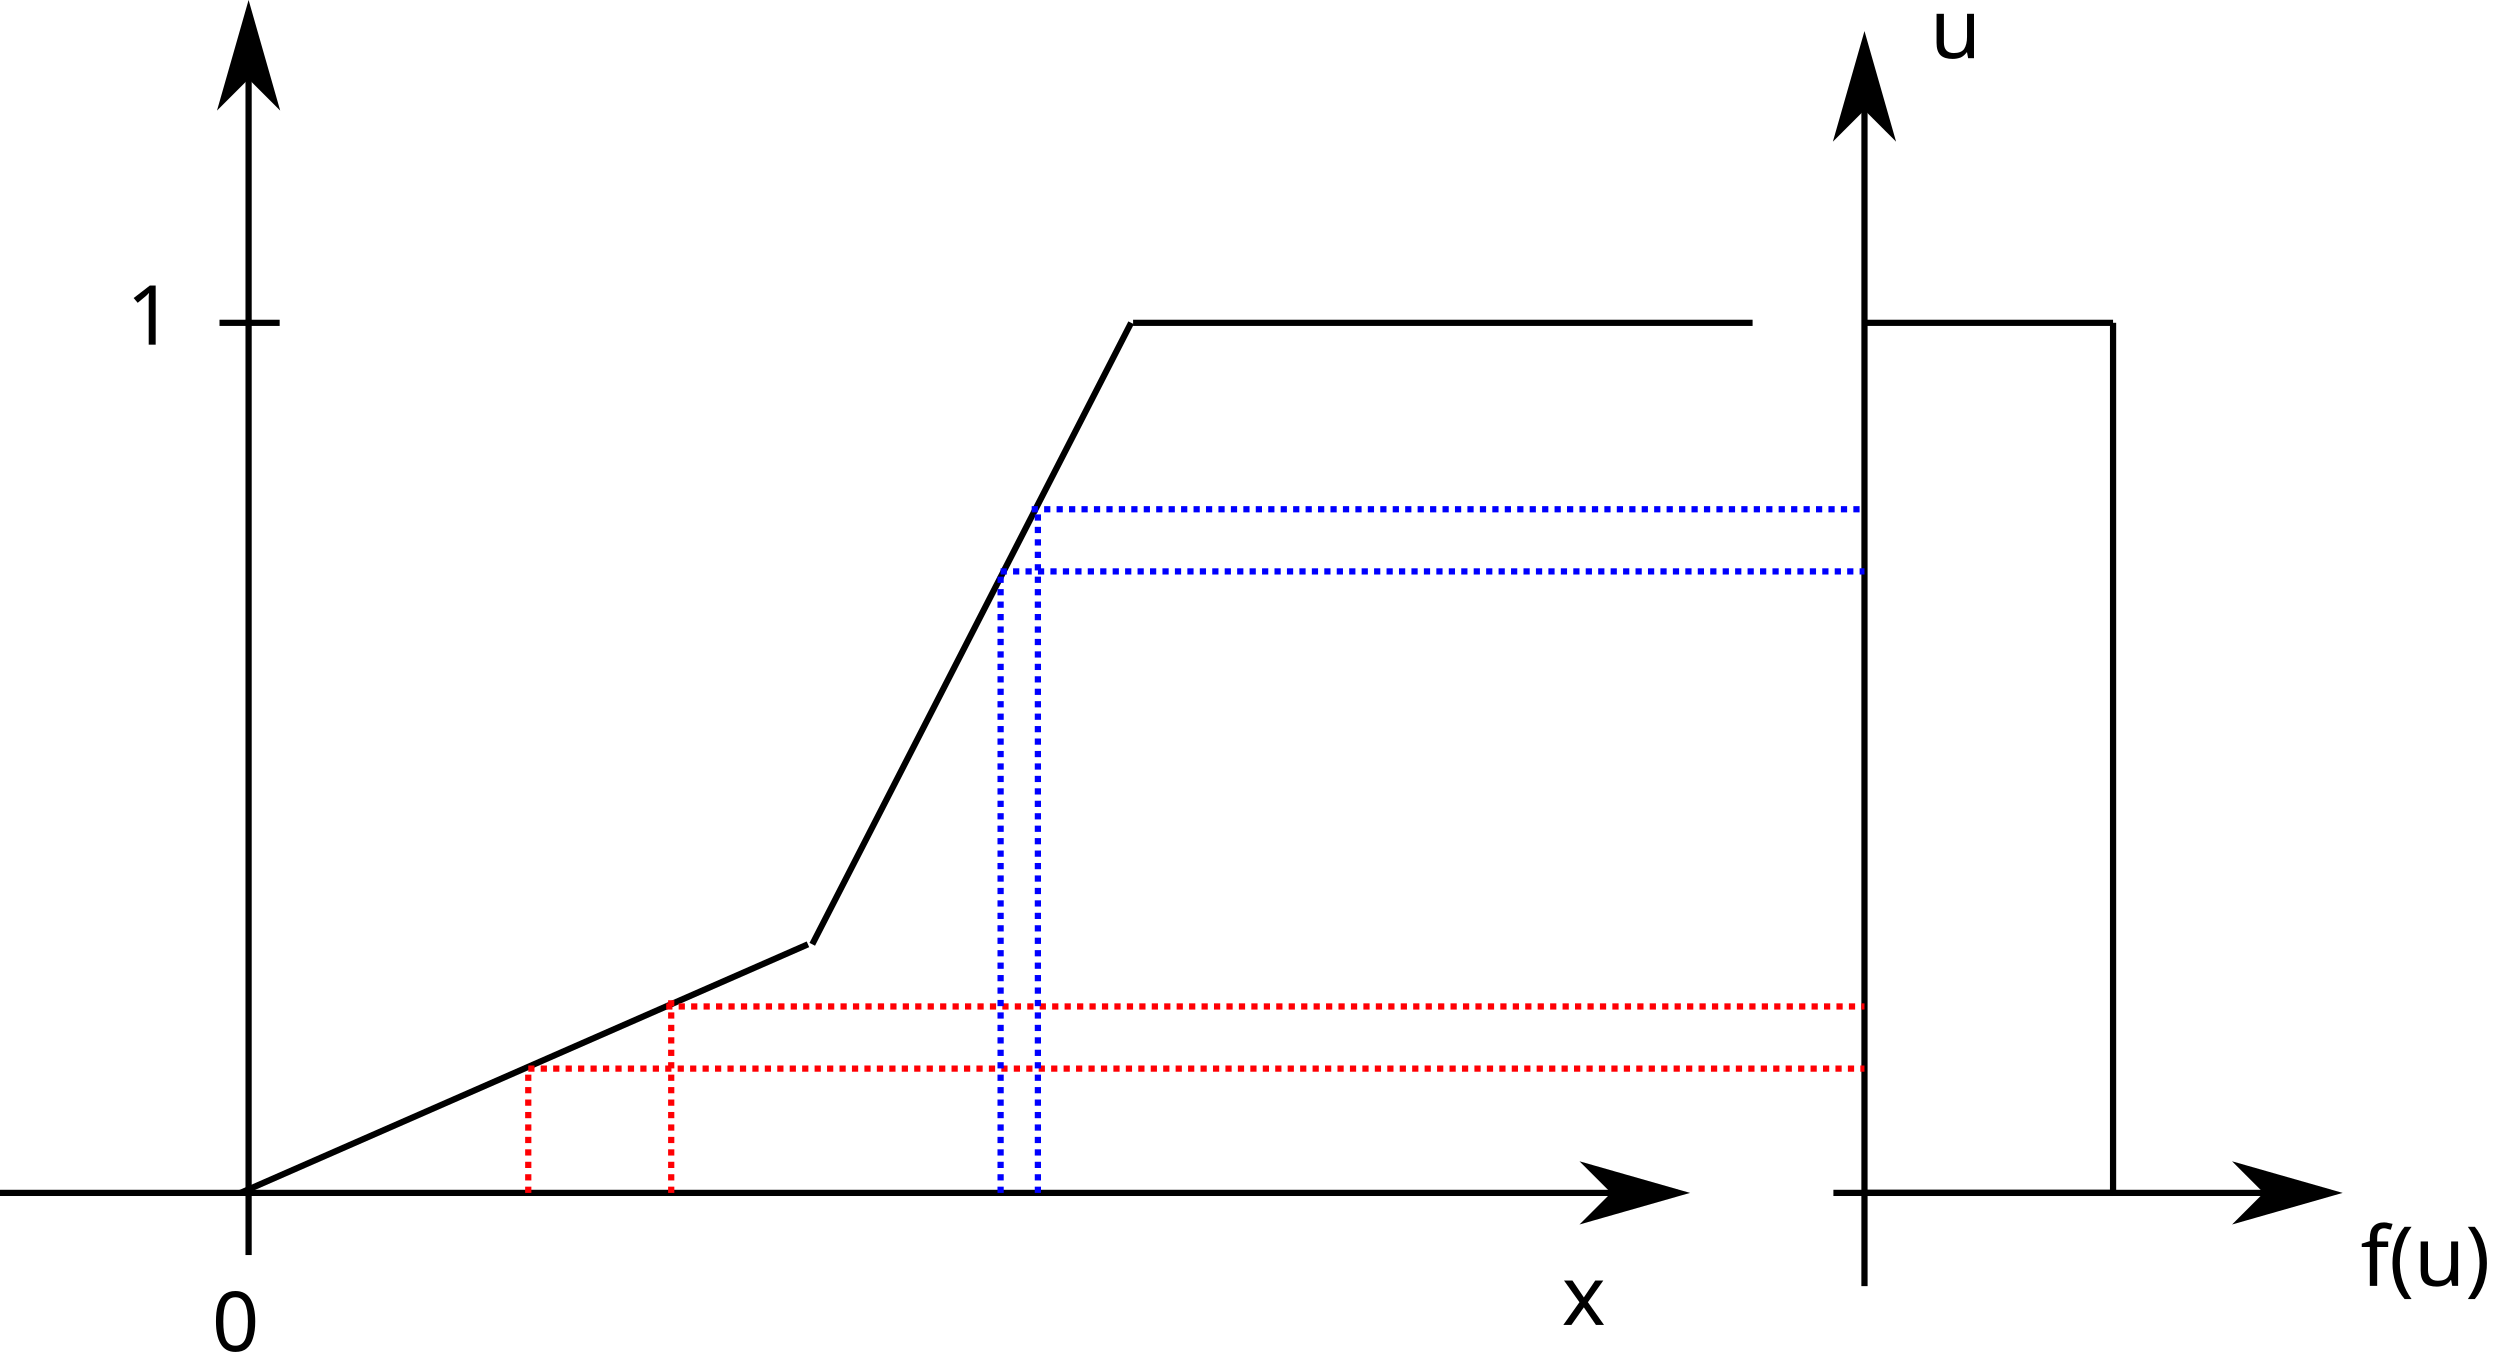
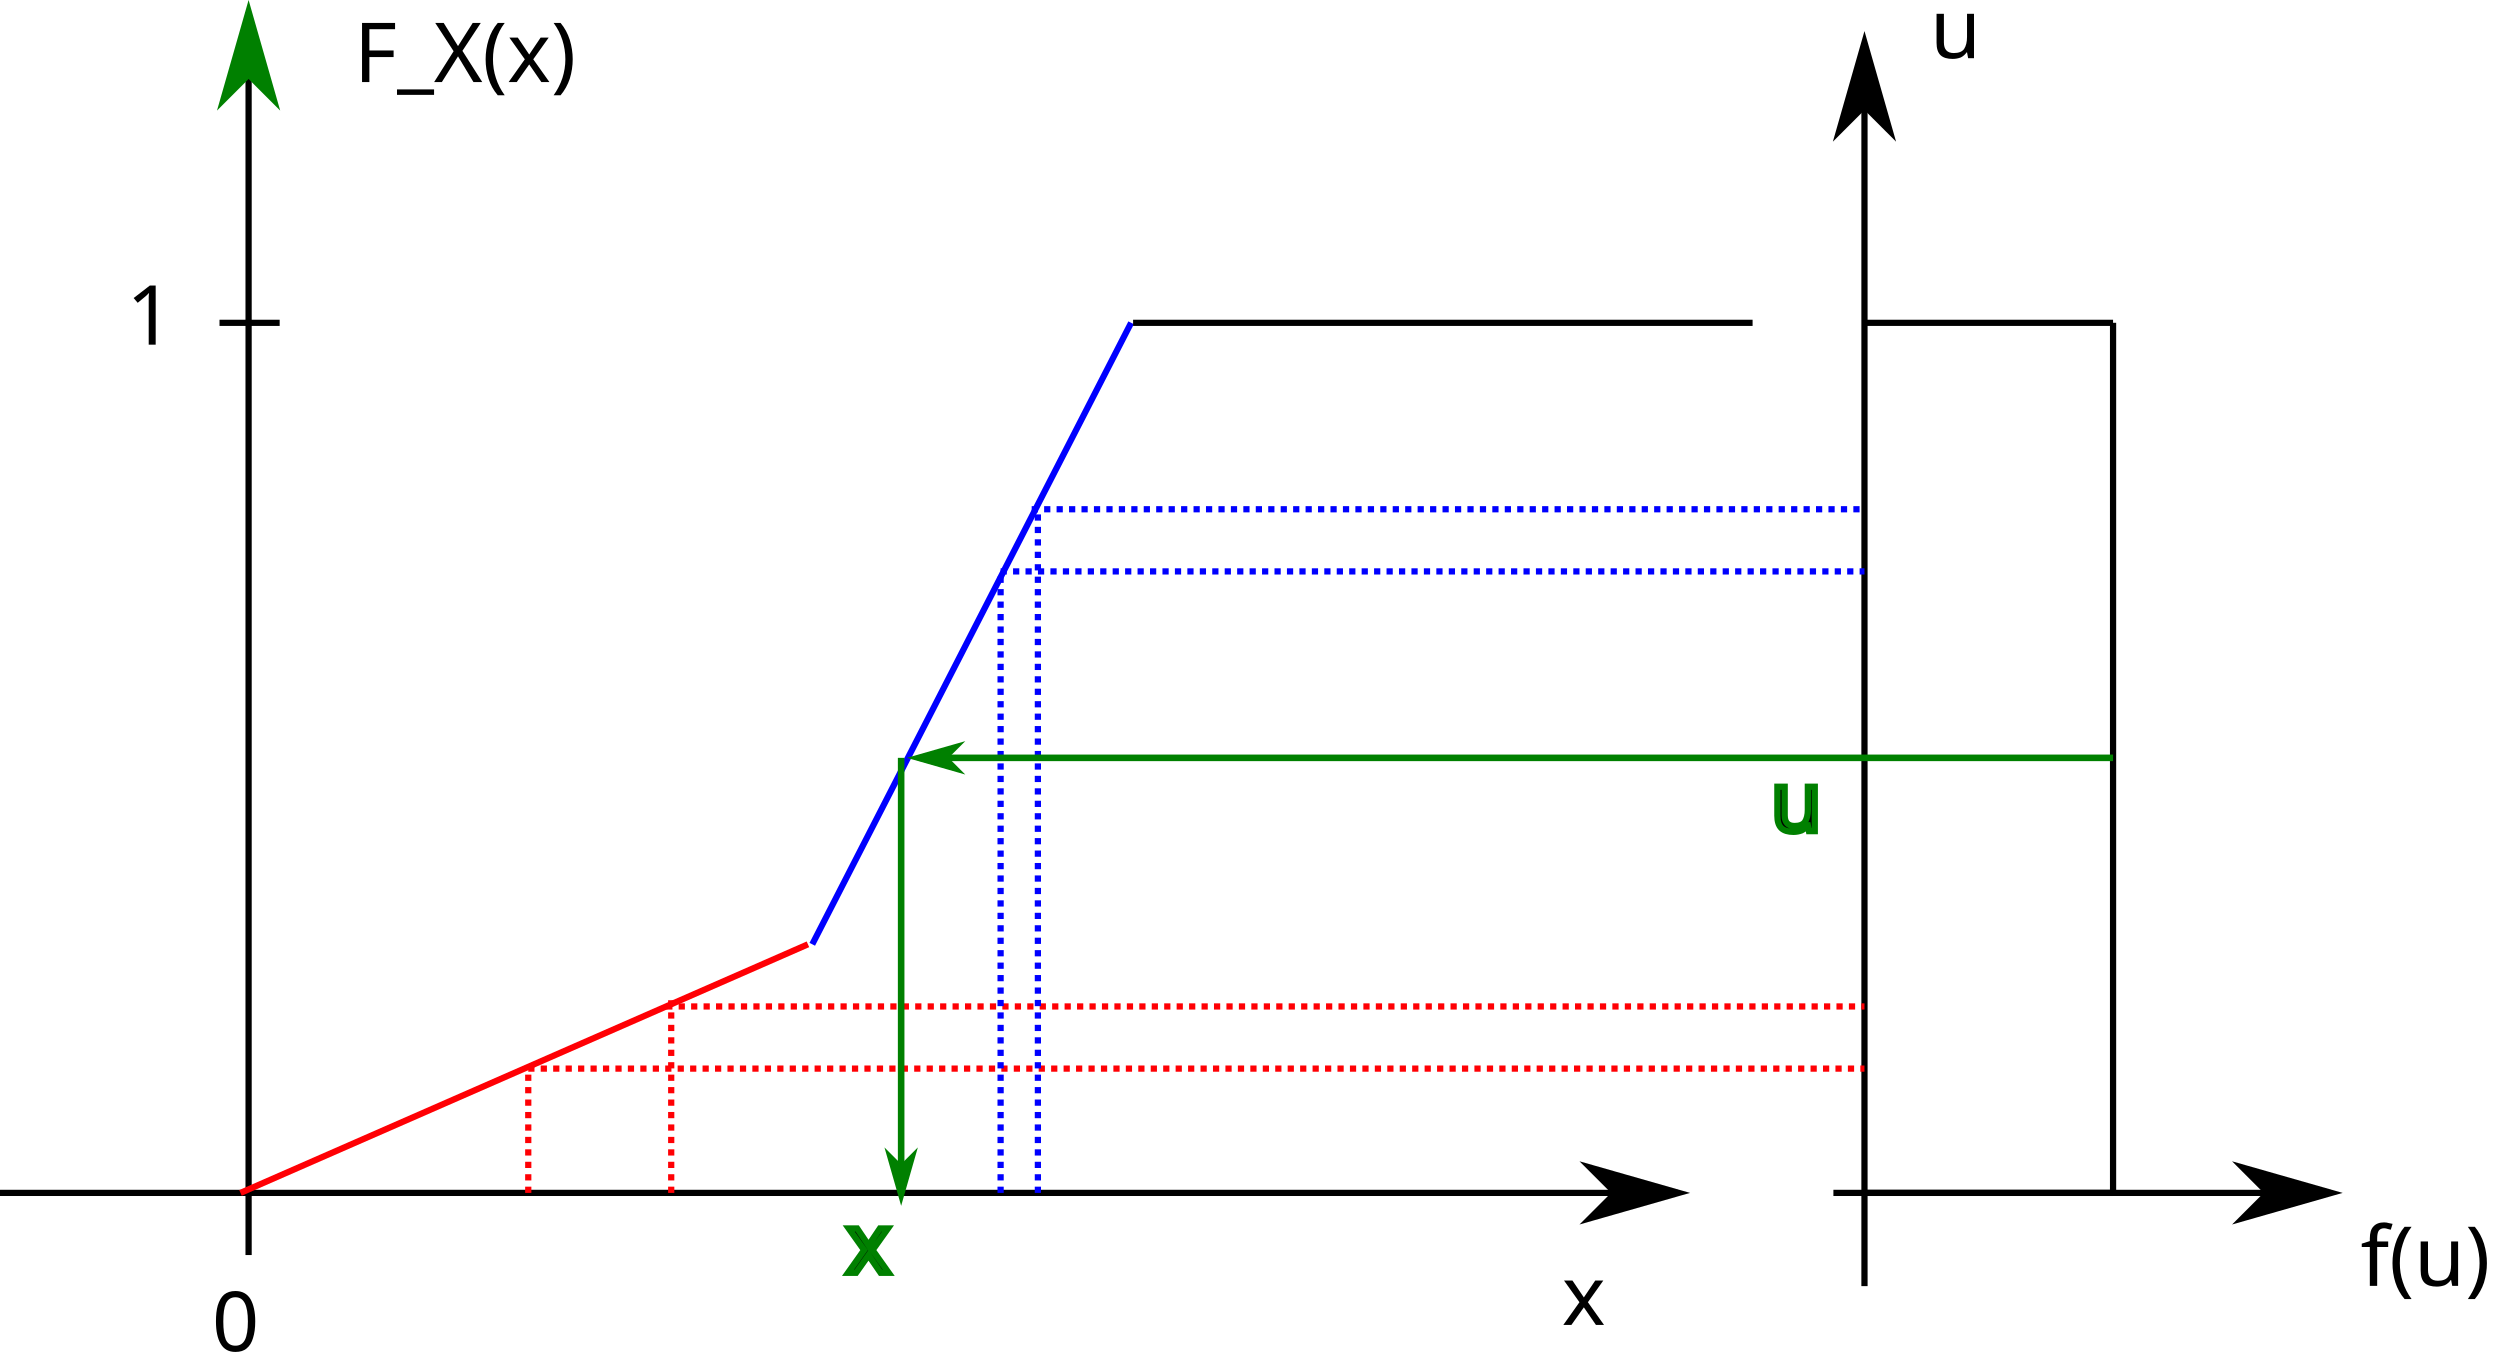
<svg xmlns="http://www.w3.org/2000/svg" width="106.431mm" height="57.576mm" viewBox="0 0 106.431 57.576" version="1.1" id="svg8">
  <defs id="defs2">
+     <marker orient="auto" refY="0.0" refX="0.0" id="Arrow1Mend" style="overflow:visible;">
+       <path id="path4978" d="M 0.0,0.0 L 5.0,-5.0 L -12.5,0.0 L 5.0,5.0 L 0.0,0.0 z " style="fill-rule:evenodd;stroke:#008000;stroke-width:1pt;stroke-opacity:1;fill:#008000;fill-opacity:1" transform="scale(0.4) rotate(180) translate(10,0)" />
+     </marker>
+     <marker orient="auto" refY="0.0" refX="0.0" id="Arrow1Send" style="overflow:visible;">
+       <path id="path4984" d="M 0.0,0.0 L 5.0,-5.0 L -12.5,0.0 L 5.0,5.0 L 0.0,0.0 z " style="fill-rule:evenodd;stroke:#008000;stroke-width:1pt;stroke-opacity:1;fill:#008000;fill-opacity:1" transform="scale(0.2) rotate(180) translate(6,0)" />
+     </marker>
+     <marker style="overflow:visible" id="marker4919" refX="0" refY="0" orient="auto">
+       <path transform="matrix(-0.8,0,0,-0.8,-10,0)" style="fill:#008000;fill-opacity:1;fill-rule:evenodd;stroke:#008000;stroke-width:1pt;stroke-opacity:1" d="M 0,0 5,-5 -12.5,0 5,5 Z" id="path4917" />
+     </marker>
+     <marker style="overflow:visible" id="marker4849" refX="0" refY="0" orient="auto">
+       <path transform="matrix(-0.8,0,0,-0.8,-10,0)" style="fill:#008000;fill-opacity:1;fill-rule:evenodd;stroke:#008000;stroke-width:1pt;stroke-opacity:1" d="M 0,0 5,-5 -12.5,0 5,5 Z" id="path4847" />
+     </marker>
    <marker orient="auto" refY="0" refX="0" id="marker1180" style="overflow:visible">
-       <path id="path1178" d="M 0,0 5,-5 -12.5,0 5,5 Z" style="fill:#000000;fill-opacity:1;fill-rule:evenodd;stroke:#000000;stroke-width:1pt;stroke-opacity:1" transform="matrix(-0.8,0,0,-0.8,-10,0)" />
+       <path id="path1178" d="M 0,0 5,-5 -12.5,0 5,5 Z" style="fill:#008000;fill-opacity:1;fill-rule:evenodd;stroke:#008000;stroke-width:1pt;stroke-opacity:1" transform="matrix(-0.8,0,0,-0.8,-10,0)" />
    </marker>
    <marker orient="auto" refY="0" refX="0" id="Arrow1Lend" style="overflow:visible">
      <path id="path863" d="M 0,0 5,-5 -12.5,0 5,5 Z" style="fill:#000000;fill-opacity:1;fill-rule:evenodd;stroke:#000000;stroke-width:1pt;stroke-opacity:1" transform="matrix(-0.8,0,0,-0.8,-10,0)" />
    </marker>
    <marker orient="auto" refY="0" refX="0" id="marker1180-1" style="overflow:visible">
      <path id="path1178-3" d="M 0,0 5,-5 -12.5,0 5,5 Z" style="fill:#000000;fill-opacity:1;fill-rule:evenodd;stroke:#000000;stroke-width:1pt;stroke-opacity:1" transform="matrix(-0.8,0,0,-0.8,-10,0)" />
    </marker>
    <marker orient="auto" refY="0" refX="0" id="Arrow1Lend-4" style="overflow:visible">
      <path id="path863-9" d="M 0,0 5,-5 -12.5,0 5,5 Z" style="fill:#000000;fill-opacity:1;fill-rule:evenodd;stroke:#000000;stroke-width:1pt;stroke-opacity:1" transform="matrix(-0.8,0,0,-0.8,-10,0)" />
+     </marker>
+     <marker orient="auto" refY="0" refX="0" id="Arrow1Mend-6" style="overflow:visible">
+       <path id="path4978-2" d="M 0,0 5,-5 -12.5,0 5,5 Z" style="fill:#008000;fill-opacity:1;fill-rule:evenodd;stroke:#008000;stroke-width:1pt;stroke-opacity:1" transform="matrix(-0.4,0,0,-0.4,-4,0)" />
    </marker>
  </defs>
  <g id="layer1" transform="translate(-18.52083,-21.31968)">
    <path style="fill:none;stroke:#000000;stroke-width:0.265;stroke-linecap:butt;stroke-linejoin:miter;stroke-miterlimit:4;stroke-dasharray:none;stroke-opacity:1;marker-end:url(#Arrow1Lend)" d="M 18.521,72.104 H 89.958" id="path817" />
    <path style="fill:none;stroke:#000000;stroke-width:0.265px;stroke-linecap:butt;stroke-linejoin:miter;stroke-opacity:1;marker-end:url(#marker1180)" d="M 29.104,74.75 V 21.833" id="path817-2" />
    <text xml:space="preserve" style="font-style:normal;font-weight:normal;font-size:3.528px;line-height:1.25;font-family:sans-serif;letter-spacing:0px;word-spacing:0px;fill:#000000;fill-opacity:1;stroke:none;stroke-width:0.265" x="27.542" y="78.845" id="text870">
      <tspan id="tspan868" x="27.542" y="78.845" style="stroke-width:0.265">0</tspan>
    </text>
    <text xml:space="preserve" style="font-style:normal;font-weight:normal;font-size:3.528px;line-height:1.25;font-family:sans-serif;letter-spacing:0px;word-spacing:0px;fill:#000000;fill-opacity:1;stroke:none;stroke-width:0.265" x="22.49" y="57.552" id="text932">
      <tspan id="tspan930" x="22.49" y="60.673" style="stroke-width:0.265" />
    </text>
    <text xml:space="preserve" style="font-style:normal;font-weight:normal;font-size:3.528px;line-height:1.25;font-family:sans-serif;letter-spacing:0px;word-spacing:0px;fill:#000000;fill-opacity:1;stroke:none;stroke-width:0.265" x="85.012" y="77.73" id="text870-2">
      <tspan id="tspan868-8" x="85.012" y="77.73" style="stroke-width:0.265">x</tspan>
    </text>
-     <path style="fill:none;stroke:#000000;stroke-width:0.265px;stroke-linecap:butt;stroke-linejoin:miter;stroke-opacity:1" d="M 28.759,72.104 52.917,61.521" id="path817-2-2" />
-     <path style="fill:none;stroke:#000000;stroke-width:0.265px;stroke-linecap:butt;stroke-linejoin:miter;stroke-opacity:1" d="M 53.101,61.521 66.675,35.062" id="path817-2-2-9" />
+     <path style="fill:none;stroke:#ff0004;stroke-width:0.265px;stroke-linecap:butt;stroke-linejoin:miter;stroke-opacity:1" d="M 28.759,72.104 52.917,61.521" id="path817-2-2" />
+     <path style="fill:none;stroke:#0000ff;stroke-width:0.265px;stroke-linecap:butt;stroke-linejoin:miter;stroke-opacity:1" d="M 53.101,61.521 66.675,35.062" id="path817-2-2-9" />
    <path style="fill:none;stroke:#000000;stroke-width:0.265px;stroke-linecap:butt;stroke-linejoin:miter;stroke-opacity:1" d="m 66.759,35.063 26.374,-6e-6" id="path817-2-2-96" />
    <text xml:space="preserve" style="font-style:normal;font-weight:normal;font-size:3.528px;line-height:1.25;font-family:sans-serif;letter-spacing:0px;word-spacing:0px;fill:#000000;fill-opacity:1;stroke:none;stroke-width:0.265" x="23.9" y="35.996" id="text870-2-0">
      <tspan id="tspan868-8-2" x="23.9" y="35.996" style="stroke-width:0.265">1</tspan>
    </text>
    <path style="fill:none;stroke:#000000;stroke-width:0.265px;stroke-linecap:butt;stroke-linejoin:miter;stroke-opacity:1" d="m 27.866,35.063 2.561,-6e-6" id="path817-2-2-96-6" />
    <path style="fill:none;stroke:#000000;stroke-width:0.265px;stroke-linecap:butt;stroke-linejoin:miter;stroke-opacity:1;marker-end:url(#marker1180-1)" d="M 97.896,76.073 V 23.156" id="path817-2-21" />
    <path style="fill:none;stroke:#000000;stroke-width:0.265px;stroke-linecap:butt;stroke-linejoin:miter;stroke-opacity:1" d="m 97.896,72.104 10.583,-6e-6" id="path817-2-2-96-5" />
    <path style="fill:none;stroke:#000000;stroke-width:0.265px;stroke-linecap:butt;stroke-linejoin:miter;stroke-opacity:1" d="m 97.896,35.063 10.583,-6e-6" id="path817-2-2-96-5-9" />
    <path style="fill:none;stroke:#000000;stroke-width:0.265px;stroke-linecap:butt;stroke-linejoin:miter;stroke-opacity:1" d="m 108.479,35.062 1e-5,37.042" id="path817-2-2-96-5-91" />
    <path style="fill:none;stroke:#000000;stroke-width:0.265;stroke-linecap:butt;stroke-linejoin:miter;stroke-miterlimit:4;stroke-dasharray:none;stroke-opacity:1;marker-end:url(#Arrow1Lend-4)" d="M 96.573,72.104 H 117.74" id="path817-1" />
    <text xml:space="preserve" style="font-style:normal;font-weight:normal;font-size:3.528px;line-height:1.25;font-family:sans-serif;letter-spacing:0px;word-spacing:0px;fill:#000000;fill-opacity:1;stroke:none;stroke-width:0.265" x="100.684" y="23.797" id="text870-2-07">
      <tspan id="tspan868-8-5" x="100.684" y="23.797" style="stroke-width:0.265">u</tspan>
    </text>
    <text xml:space="preserve" style="font-style:normal;font-weight:normal;font-size:3.528px;line-height:1.25;font-family:sans-serif;letter-spacing:0px;word-spacing:0px;fill:#000000;fill-opacity:1;stroke:none;stroke-width:0.265" x="119.021" y="76.066" id="text870-2-8">
      <tspan id="tspan868-8-7" x="119.021" y="76.066" style="stroke-width:0.265">f(u)</tspan>
    </text>
    <path style="fill:#0000ff;stroke:#0000ff;stroke-width:0.265;stroke-linecap:butt;stroke-linejoin:miter;stroke-miterlimit:4;stroke-dasharray:0.265, 0.265;stroke-dashoffset:0;stroke-opacity:1" d="m 62.442,43 35.454,-6e-6" id="path817-2-2-96-5-9-0" />
    <path style="fill:#0000ff;stroke:#0000ff;stroke-width:0.265;stroke-linecap:butt;stroke-linejoin:miter;stroke-miterlimit:4;stroke-dasharray:0.265, 0.265;stroke-dashoffset:0;stroke-opacity:1" d="m 61.119,45.646 36.777,-6e-6" id="path817-2-2-96-5-9-0-4" />
    <path style="fill:#aa0000;stroke:#ff0004;stroke-width:0.265;stroke-linecap:butt;stroke-linejoin:miter;stroke-miterlimit:4;stroke-dasharray:0.265, 0.265;stroke-dashoffset:0;stroke-opacity:1" d="m 46.883,64.167 51.013,-6e-6" id="path817-2-2-96-5-9-0-8" />
    <path style="fill:#aa0000;stroke:#ff0004;stroke-width:0.265;stroke-linecap:butt;stroke-linejoin:miter;stroke-miterlimit:4;stroke-dasharray:0.265, 0.265;stroke-dashoffset:0;stroke-opacity:1" d="m 41.01,66.813 56.885,-6e-6" id="path817-2-2-96-5-9-0-4-0" />
    <path style="fill:#0000ff;stroke:#0000ff;stroke-width:0.265;stroke-linecap:butt;stroke-linejoin:miter;stroke-miterlimit:4;stroke-dasharray:0.265, 0.265;stroke-dashoffset:0;stroke-opacity:1" d="m 62.706,72.104 -5e-6,-29.104" id="path817-2-2-96-5-9-0-42" />
    <path style="fill:#0000ff;stroke:#0000ff;stroke-width:0.265;stroke-linecap:butt;stroke-linejoin:miter;stroke-miterlimit:4;stroke-dasharray:0.265, 0.265;stroke-dashoffset:0;stroke-opacity:1" d="m 61.119,72.104 -5e-6,-26.458" id="path817-2-2-96-5-9-0-42-9" />
    <path style="fill:#aa0000;stroke:#ff0004;stroke-width:0.265;stroke-linecap:butt;stroke-linejoin:miter;stroke-miterlimit:4;stroke-dasharray:0.265, 0.265;stroke-dashoffset:0;stroke-opacity:1" d="m 47.096,72.104 -5e-6,-8.202" id="path817-2-2-96-5-9-0-42-6" />
    <path style="fill:#aa0000;stroke:#ff0004;stroke-width:0.265;stroke-linecap:butt;stroke-linejoin:miter;stroke-miterlimit:4;stroke-dasharray:0.265, 0.265;stroke-dashoffset:0;stroke-opacity:1" d="m 41.01,72.104 -5e-6,-5.292" id="path817-2-2-96-5-9-0-42-1" />
+     <text xml:space="preserve" style="font-style:normal;font-weight:normal;font-size:3.528px;line-height:1.25;font-family:sans-serif;letter-spacing:0px;word-spacing:0px;fill:#000000;fill-opacity:1;stroke:none;stroke-width:0.265" x="33.59" y="24.81" id="text870-2-07-3">
+       <tspan id="tspan868-8-5-6" x="33.59" y="24.81" style="stroke-width:0.265">F_X(x)</tspan>
+     </text>
+     <text xml:space="preserve" style="font-style:normal;font-weight:normal;font-size:3.528px;line-height:1.25;font-family:sans-serif;letter-spacing:0px;word-spacing:0px;fill:#000000;fill-opacity:1;stroke:#008000;stroke-width:0.265;stroke-opacity:1" x="93.907" y="56.703" id="text870-2-07-7">
+       <tspan id="tspan868-8-5-5" x="93.907" y="56.703" style="stroke:#008000;stroke-width:0.265;stroke-opacity:1">u</tspan>
+     </text>
+     <text xml:space="preserve" style="font-style:normal;font-weight:normal;font-size:3.528px;line-height:1.25;font-family:sans-serif;letter-spacing:0px;word-spacing:0px;fill:#000000;fill-opacity:1;stroke:#008000;stroke-width:0.265;stroke-opacity:1" x="54.56" y="75.504" id="text870-2-07-7-3">
+       <tspan id="tspan868-8-5-5-5" x="54.56" y="75.504" style="stroke:#008000;stroke-width:0.265;stroke-opacity:1">x</tspan>
+     </text>
+     <path style="fill:none;stroke:#008000;stroke-width:0.28;stroke-linecap:butt;stroke-linejoin:miter;stroke-miterlimit:4;stroke-dasharray:none;stroke-opacity:1;marker-end:url(#Arrow1Mend)" d="M 108.479,53.583 H 57.679" id="path4815" />
+     <path style="fill:none;stroke:#008000;stroke-width:0.28;stroke-linecap:butt;stroke-linejoin:miter;stroke-miterlimit:4;stroke-dasharray:none;stroke-opacity:1;marker-end:url(#Arrow1Mend-6)" d="M 56.885,53.583 V 72.104" id="path4815-9" />
  </g>
</svg>
